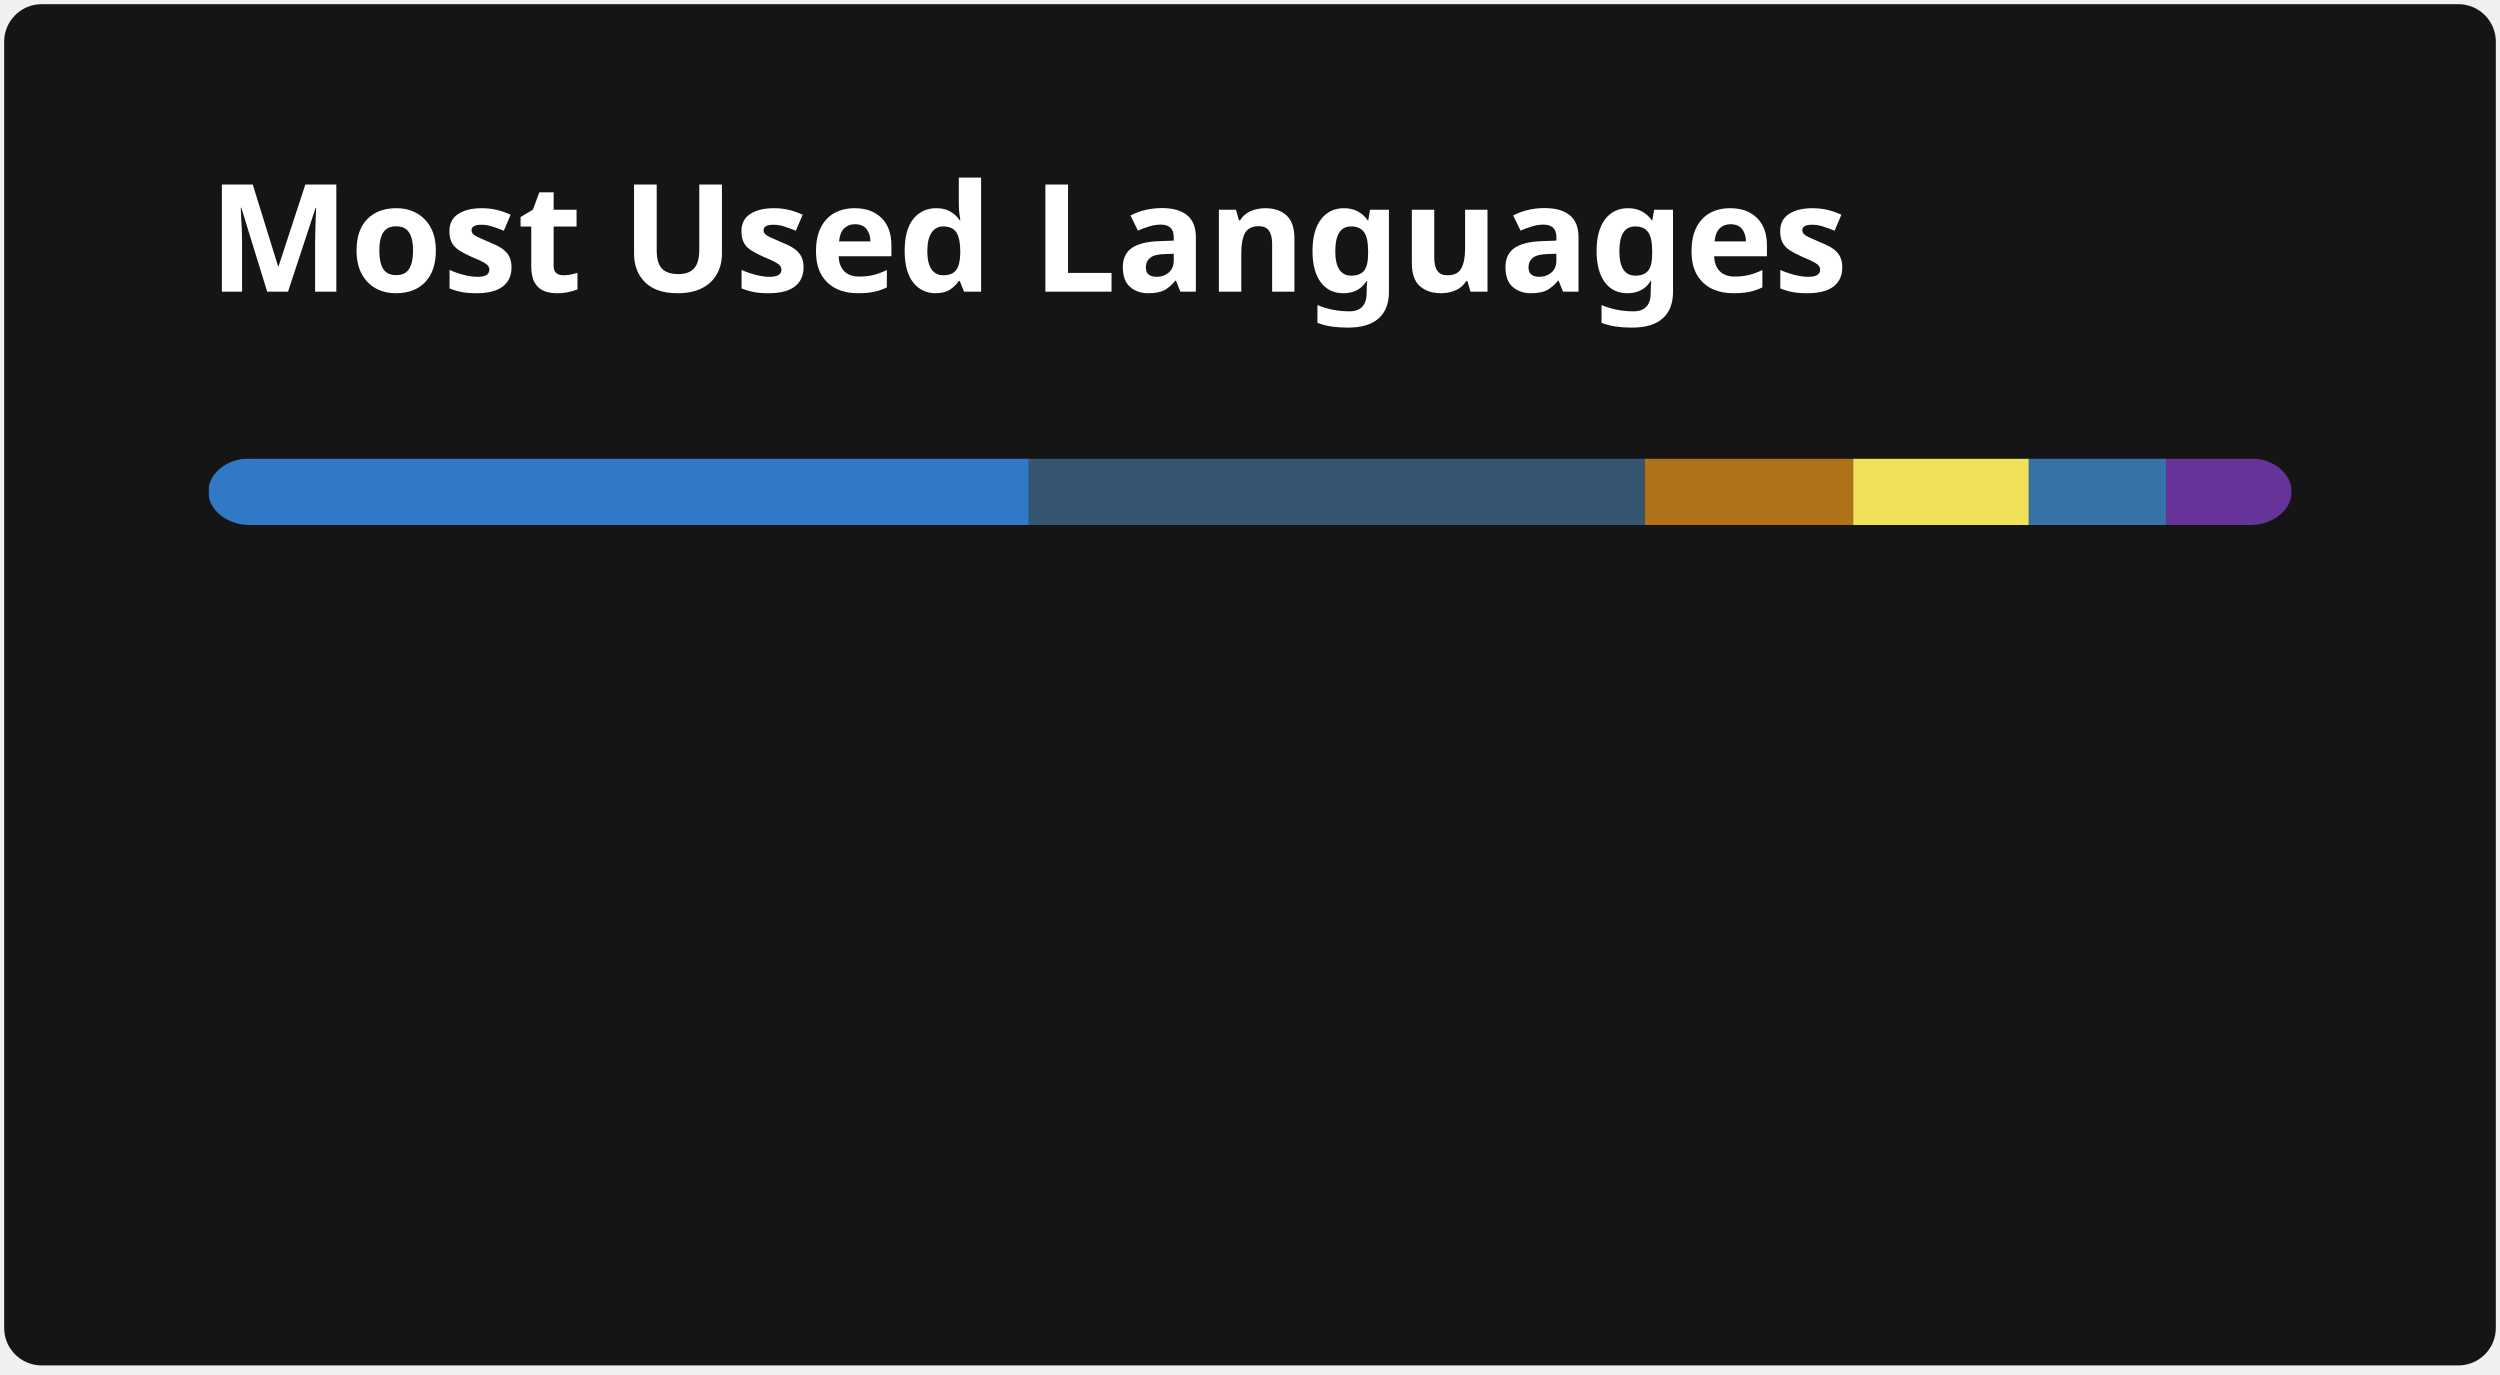
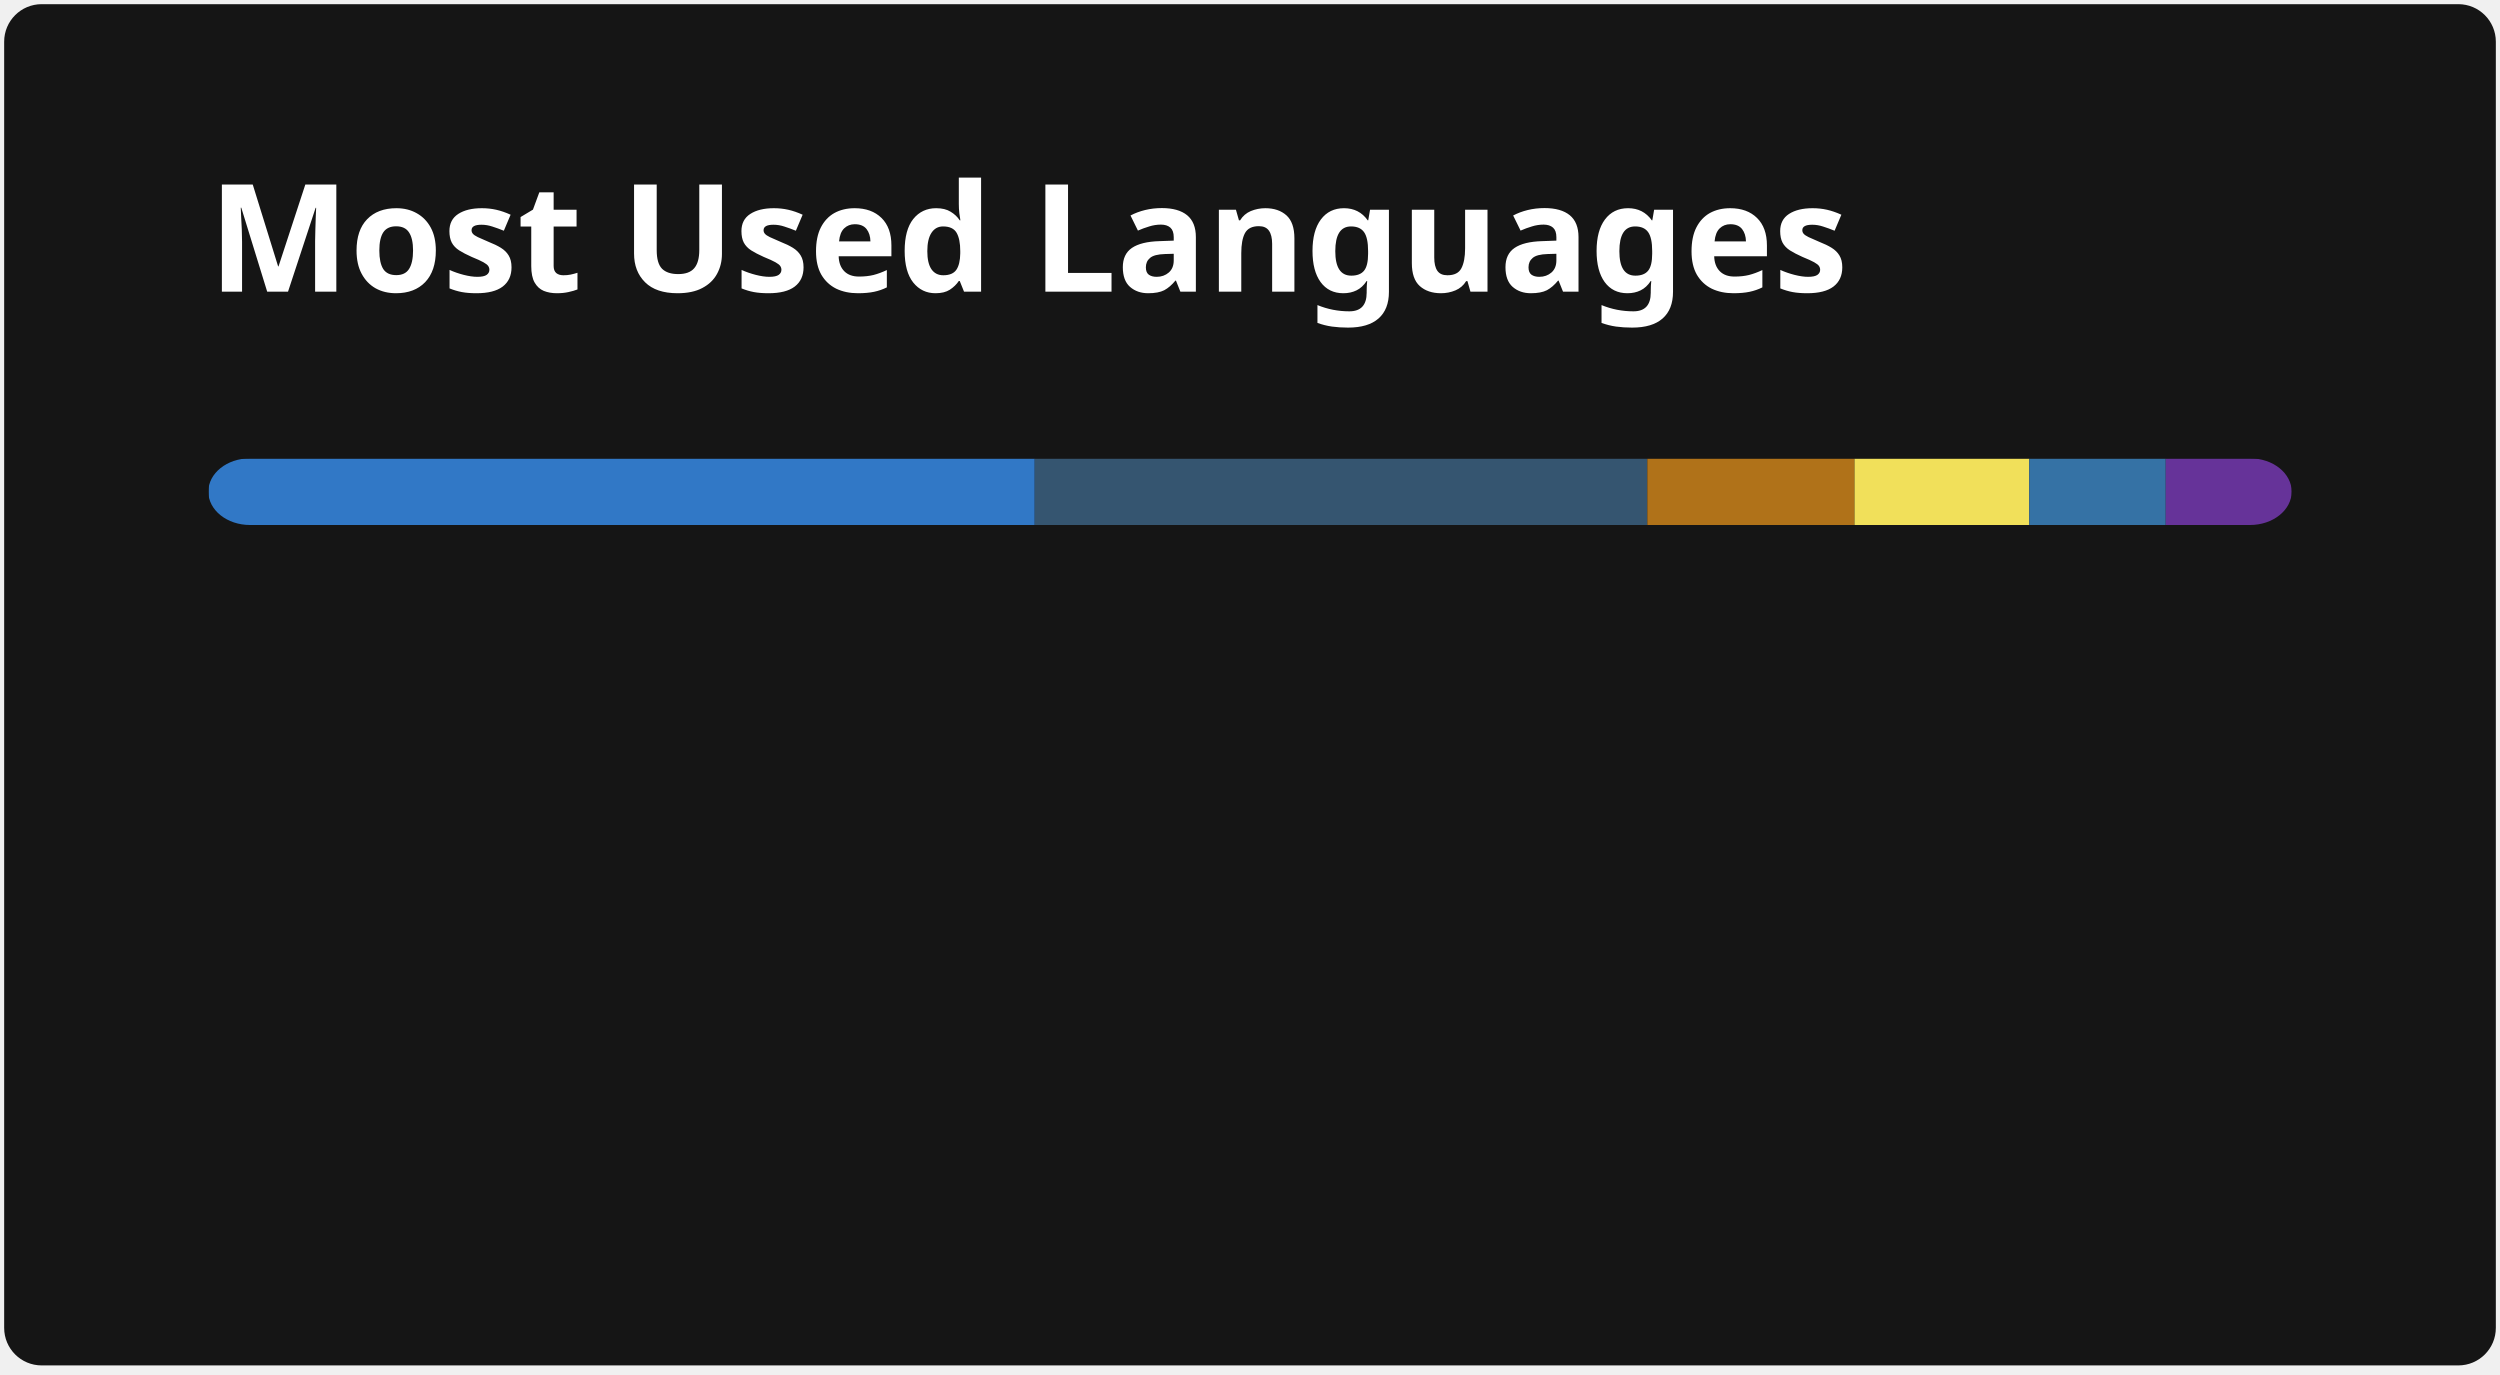
<svg xmlns="http://www.w3.org/2000/svg" width="300" height="165" viewBox="0 0 300 165" fill="none" role="img" aria-labelledby="descId">
  <style>
          .header {
            font: 600 18px 'Segoe UI', Ubuntu, Sans-Serif;
            fill: #fff;
            animation: fadeInAnimation 0.8s ease-in-out forwards;
          }
          @supports(-moz-appearance: auto) {
            /* Selector detects Firefox */
            .header { font-size: 15.5px; }
          }
          
    @keyframes slideInAnimation {
      from {
        width: 0;
      }
      to {
        width: calc(100%-100px);
      }
    }
    @keyframes growWidthAnimation {
      from {
        width: 0;
      }
      to {
        width: 100%;
      }
    }
    .stat {
      font: 600 14px 'Segoe UI', Ubuntu, "Helvetica Neue", Sans-Serif; fill: #9f9f9f;
    }
    @supports(-moz-appearance: auto) {
      /* Selector detects Firefox */
      .stat { font-size:12px; }
    }
    .bold { font-weight: 700 }
    .lang-name {
      font: 400 11px "Segoe UI", Ubuntu, Sans-Serif;
      fill: #9f9f9f;
    }
    .stagger {
      opacity: 0;
      animation: fadeInAnimation 0.3s ease-in-out forwards;
    }
    #rect-mask rect{
      animation: slideInAnimation 1s ease-in-out forwards;
    }
    .lang-progress{
      animation: growWidthAnimation 0.6s ease-in-out forwards;
    }
    

          
      /* Animations */
      @keyframes scaleInAnimation {
        from {
          transform: translate(-5px, 5px) scale(0);
        }
        to {
          transform: translate(-5px, 5px) scale(1);
        }
      }
      @keyframes fadeInAnimation {
        from {
          opacity: 0;
        }
        to {
          opacity: 1;
        }
      }
    
          
        </style>
  <rect data-testid="card-bg" x="0.5" y="0.5" rx="4.5" height="99%" stroke="#e4e2e2" width="299" fill="#151515" stroke-opacity="0" />
  <g data-testid="card-title" transform="translate(25, 35)">
    <g transform="translate(0, 0)">
      <text x="0" y="0" class="header" data-testid="header">Most Used Languages</text>
    </g>
  </g>
  <g data-testid="main-card-body" transform="translate(0, 55)">
    <svg data-testid="lang-items" x="25">
      <mask id="rect-mask">
        <rect x="0" y="0" width="250" height="8" fill="white" rx="5" />
      </mask>
-       <rect mask="url(#rect-mask)" data-testid="lang-progress" x="0" y="0" width="98.46" height="8" fill="#3178c6" />
-       <rect mask="url(#rect-mask)" data-testid="lang-progress" x="98.46" y="0" width="73.92" height="8" fill="#355570" />
-       <rect mask="url(#rect-mask)" data-testid="lang-progress" x="172.38" y="0" width="25" height="8" fill="#b07219" />
-       <rect mask="url(#rect-mask)" data-testid="lang-progress" x="197.38" y="0" width="21.08" height="8" fill="#f1e05a" />
-       <rect mask="url(#rect-mask)" data-testid="lang-progress" x="218.46" y="0" width="16.47" height="8" fill="#3572A5" />
-       <rect mask="url(#rect-mask)" data-testid="lang-progress" x="234.93" y="0" width="15.06" height="8" fill="#663399" />
+       <rect mask="url(#rect-mask)" data-testid="lang-progress" x="0" y="0" width="99.17" height="8" fill="#3178c6" />
+       <rect mask="url(#rect-mask)" data-testid="lang-progress" x="99.17" y="0" width="73.51" height="8" fill="#355570" />
+       <rect mask="url(#rect-mask)" data-testid="lang-progress" x="172.68" y="0" width="24.86" height="8" fill="#b07219" />
+       <rect mask="url(#rect-mask)" data-testid="lang-progress" x="197.54" y="0" width="20.97" height="8" fill="#f1e05a" />
+       <rect mask="url(#rect-mask)" data-testid="lang-progress" x="218.51" y="0" width="16.38" height="8" fill="#3572A5" />
+       <rect mask="url(#rect-mask)" data-testid="lang-progress" x="234.89" y="0" width="15.12" height="8" fill="#663399" />
      <g transform="translate(0, 25)">
        <g transform="translate(0, 0)">
          <g transform="translate(0, 0)">
            <g class="stagger" style="animation-delay: 450ms">
              <circle cx="5" cy="6" r="5" fill="#3178c6" />
              <text data-testid="lang-name" x="15" y="10" class="lang-name">
-         TypeScript 39.39%
+         TypeScript 39.67%
      </text>
            </g>
          </g>
          <g transform="translate(0, 25)">
            <g class="stagger" style="animation-delay: 600ms">
              <circle cx="5" cy="6" r="5" fill="#355570" />
              <text data-testid="lang-name" x="15" y="10" class="lang-name">
-         GDScript 29.57%
+         GDScript 29.40%
      </text>
            </g>
          </g>
          <g transform="translate(0, 50)">
            <g class="stagger" style="animation-delay: 750ms">
              <circle cx="5" cy="6" r="5" fill="#b07219" />
              <text data-testid="lang-name" x="15" y="10" class="lang-name">
-         Java 10.00%
+         Java 9.94%
      </text>
            </g>
          </g>
        </g>
        <g transform="translate(150, 0)">
          <g transform="translate(0, 0)">
            <g class="stagger" style="animation-delay: 450ms">
              <circle cx="5" cy="6" r="5" fill="#f1e05a" />
              <text data-testid="lang-name" x="15" y="10" class="lang-name">
-         JavaScript 8.43%
+         JavaScript 8.39%
      </text>
            </g>
          </g>
          <g transform="translate(0, 25)">
            <g class="stagger" style="animation-delay: 600ms">
              <circle cx="5" cy="6" r="5" fill="#3572A5" />
              <text data-testid="lang-name" x="15" y="10" class="lang-name">
-         Python 6.59%
+         Python 6.55%
      </text>
            </g>
          </g>
          <g transform="translate(0, 50)">
            <g class="stagger" style="animation-delay: 750ms">
              <circle cx="5" cy="6" r="5" fill="#663399" />
              <text data-testid="lang-name" x="15" y="10" class="lang-name">
-         CSS 6.03%
+         CSS 6.05%
      </text>
            </g>
          </g>
        </g>
      </g>
    </svg>
  </g>
</svg>
